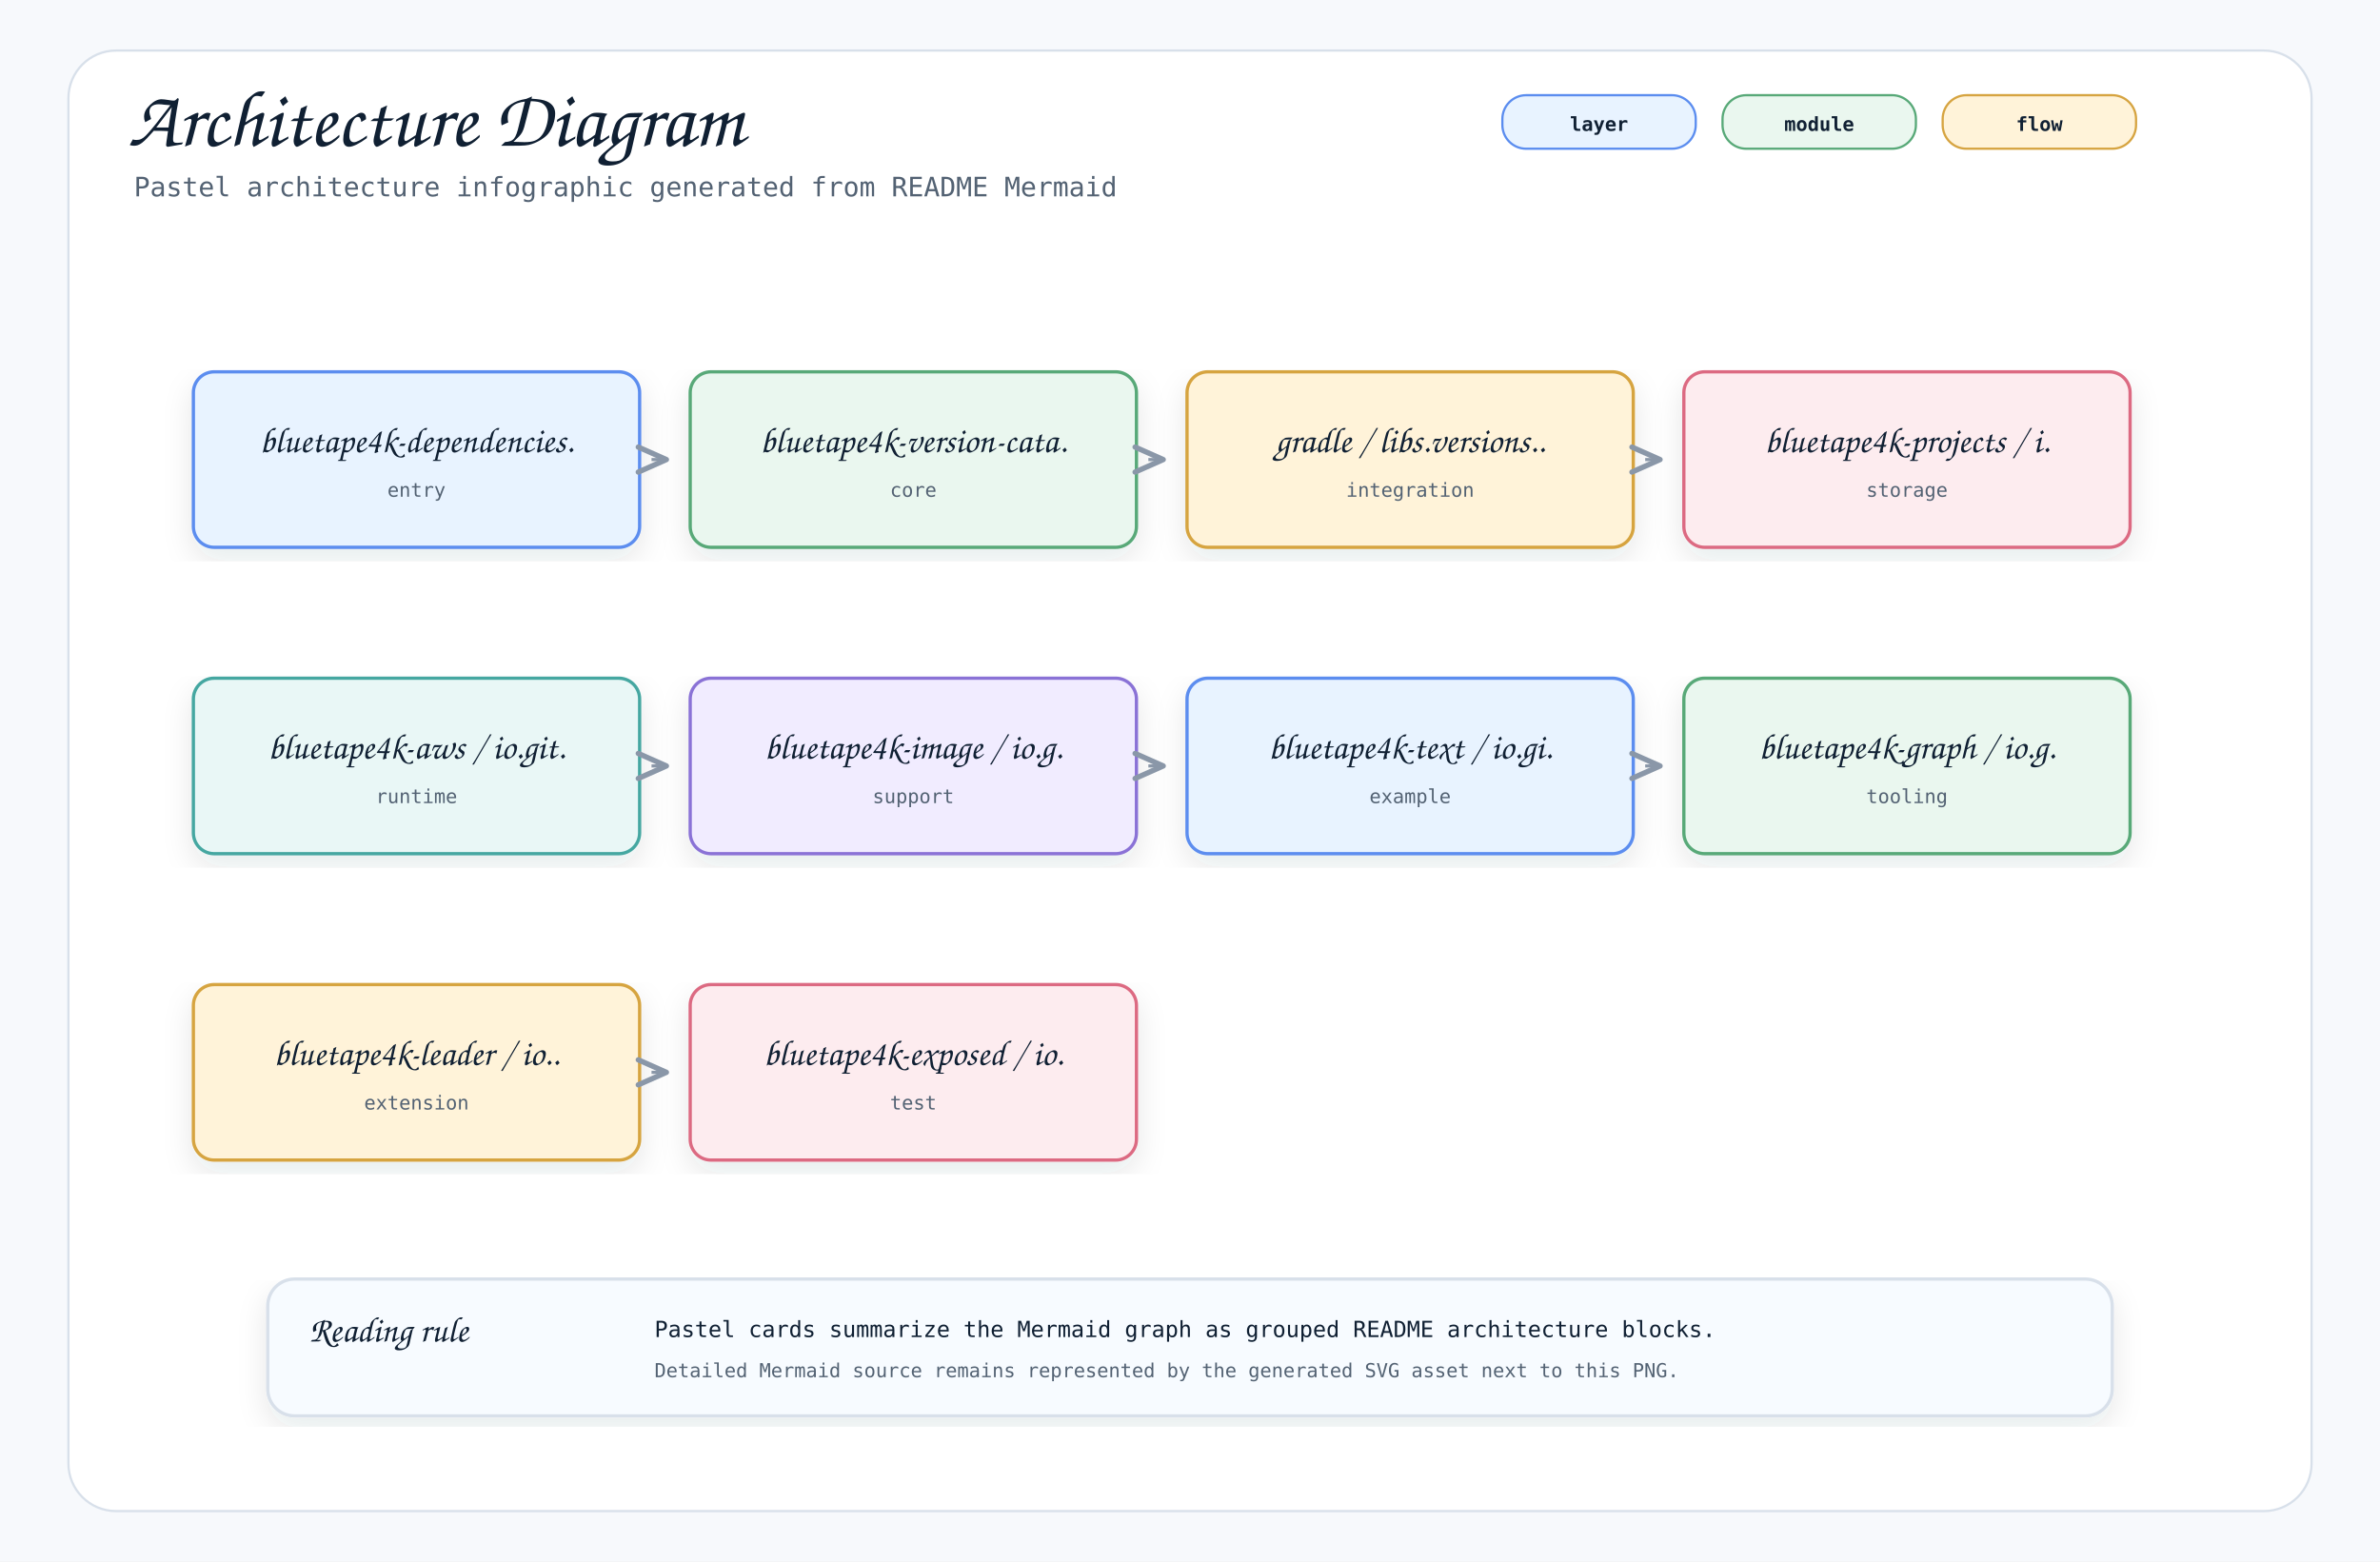
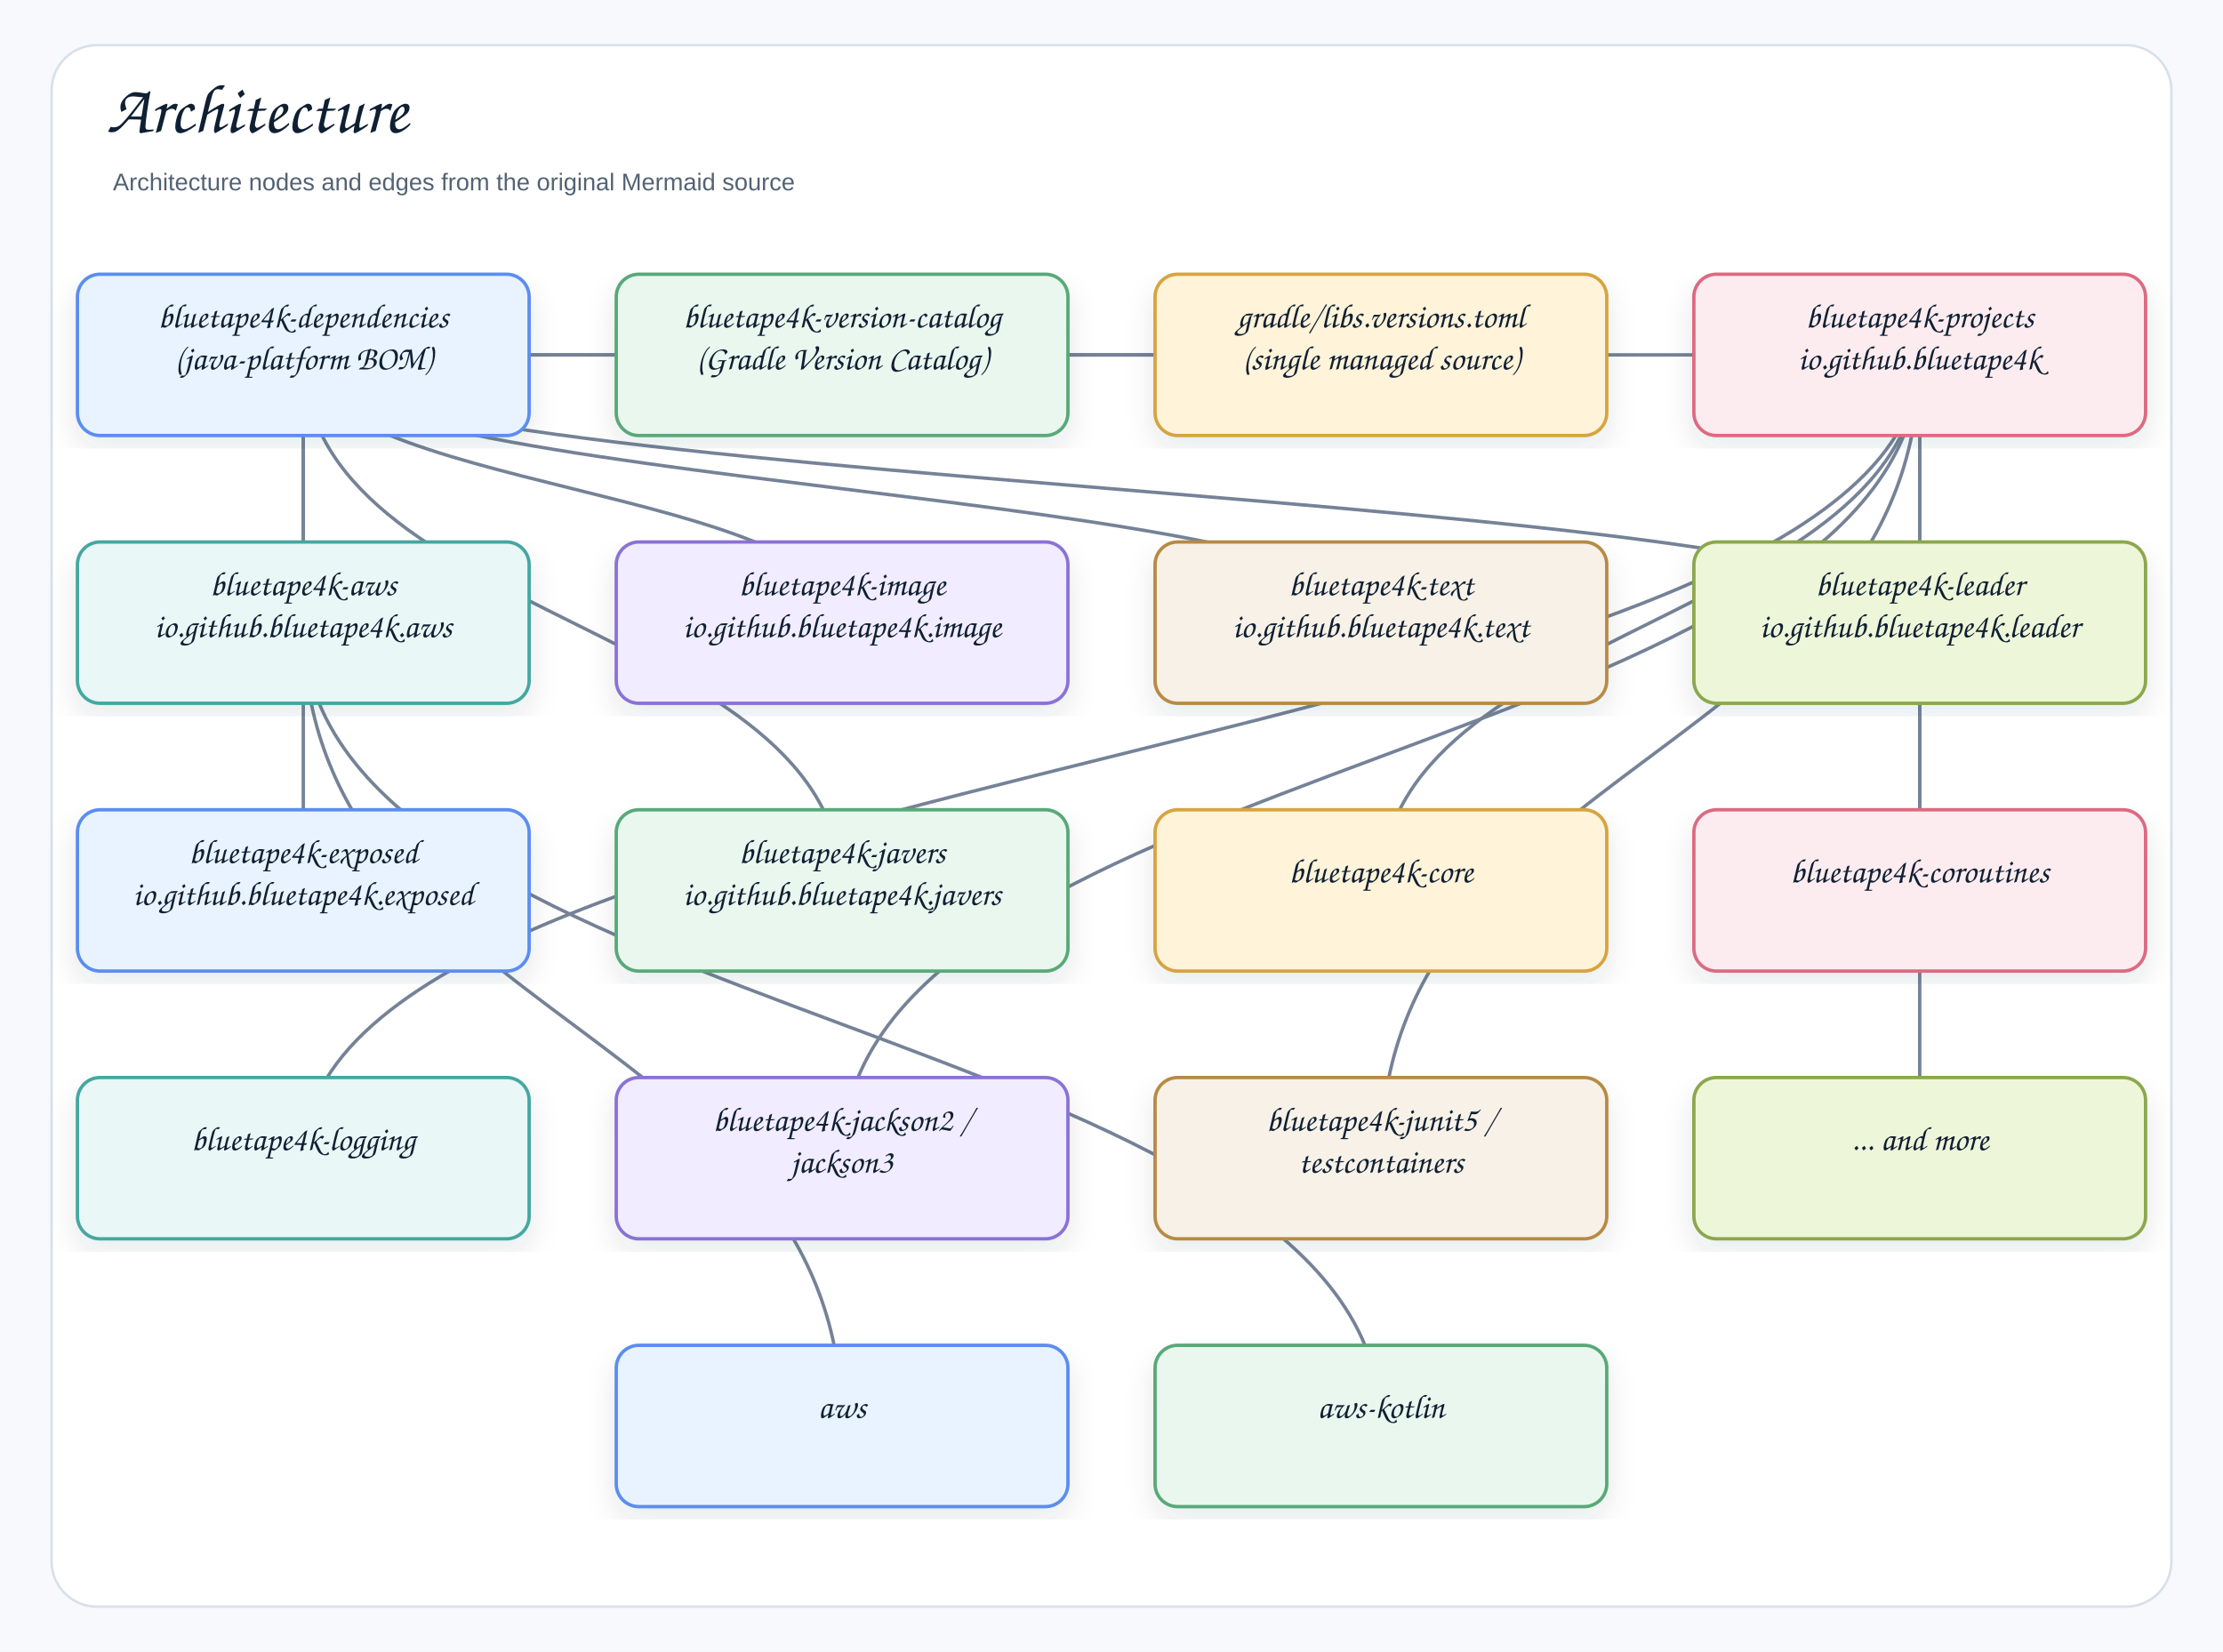
- <svg xmlns="http://www.w3.org/2000/svg" width="1600" height="1050" viewBox="0 0 1600 1050" role="img" aria-label="Architecture Diagram">
+ <svg xmlns="http://www.w3.org/2000/svg" width="1378" height="1024" viewBox="0 0 1378 1024" role="img" aria-label="Architecture">
  <defs>
    <filter id="shadow" x="-8%" y="-8%" width="116%" height="116%">
-       <feDropShadow dx="0" dy="8" stdDeviation="10" flood-color="#1f2937" flood-opacity="0.10" />
+       <feDropShadow dx="0" dy="8" stdDeviation="9" flood-color="#1f2937" flood-opacity="0.10" />
    </filter>
    <marker id="openArrow" markerWidth="12" markerHeight="10" refX="10" refY="5" orient="auto" markerUnits="strokeWidth">
-       <path d="M 1 1 L 10 5 L 1 9" fill="none" stroke="#8a97a8" stroke-width="1.7" stroke-linecap="round" stroke-linejoin="round" />
+       <path d="M 1 1 L 10 5 L 1 9" fill="none" stroke="#758297" stroke-width="1.8" stroke-linecap="round" stroke-linejoin="round" />
    </marker>
    <marker id="inherit" markerWidth="14" markerHeight="12" refX="12" refY="6" orient="auto" markerUnits="strokeWidth">
-       <path d="M 0 1 L 12 6 L 0 11 Z" fill="#ffffff" stroke="#8a97a8" stroke-width="1.7" />
+       <path d="M 0 1 L 12 6 L 0 11 Z" fill="#ffffff" stroke="#758297" stroke-width="1.8" />
    </marker>
    <style>
-     .canvas { fill: #f7f9fc; }
-     .frame { fill: #ffffff; stroke: #d8e0ea; stroke-width: 1.5; }
-     .title { font-family: "Architects Daughter", "Comic Mono", cursive; font-size: 54px; font-weight: 400; fill: #102033; }
-     .subtitle { font-family: "Comic Mono", "SFMono-Regular", Menlo, Consolas, monospace; font-size: 18px; fill: #536273; }
-     .label { font-family: "Architects Daughter", "Comic Mono", cursive; font-size: 30px; font-weight: 400; fill: #102033; }
-     .smallLabel { font-family: "Architects Daughter", "Comic Mono", cursive; font-size: 24px; font-weight: 400; fill: #102033; }
-     .mono { font-family: "Comic Mono", "SFMono-Regular", Menlo, Consolas, monospace; font-size: 15px; fill: #102033; }
-     .small { font-family: "Comic Mono", "SFMono-Regular", Menlo, Consolas, monospace; font-size: 13px; fill: #536273; }
-     .strong { font-family: "Comic Mono", "SFMono-Regular", Menlo, Consolas, monospace; font-size: 15px; font-weight: 700; fill: #102033; }
-     .card { stroke-width: 2.2; filter: url(#shadow); }
-     .line { stroke: #8a97a8; stroke-width: 2.1; fill: none; marker-end: url(#openArrow); }
-     .softLine { stroke: #8a97a8; stroke-width: 2.1; fill: none; }
-     .dashed { stroke: #8a97a8; stroke-width: 2.1; stroke-dasharray: 7 6; fill: none; marker-end: url(#openArrow); }
-     .inheritLine { stroke: #8a97a8; stroke-width: 2.2; fill: none; marker-end: url(#inherit); }
-     .implLine { stroke: #8a97a8; stroke-width: 2.2; stroke-dasharray: 8 7; fill: none; marker-end: url(#inherit); }
-     .compartment { stroke-width: 1.6; fill: none; }
-     .chip { stroke-width: 1.5; rx: 16; }
-     .chipText { font-family: "Comic Mono", "SFMono-Regular", Menlo, Consolas, monospace; font-size: 13px; font-weight: 700; fill: #102033; }
+     .canvas{fill:#f7f9fc}.frame{fill:#fff;stroke:#d8e0ea;stroke-width:1.5}
+     .title{font-family:"Architects Daughter","Comic Sans MS","Comic Sans",cursive;font-size:43px;font-weight:400;fill:#102033}
+     .subtitle{font-family:"Comic Sans MS","Comic Sans","Comic Neue",Arial,sans-serif;font-size:15px;font-weight:400;fill:#536273}
+     .label{font-family:"Architects Daughter","Comic Sans MS","Comic Sans",cursive;font-size:25px;font-weight:400;fill:#102033}
+     .smallLabel{font-family:"Architects Daughter","Comic Sans MS","Comic Sans",cursive;font-size:21px;font-weight:400;fill:#102033}
+     .mono{font-family:"Comic Sans MS","Comic Sans","Comic Neue",Arial,sans-serif;font-size:12px;font-weight:400;fill:#102033}
+     .small{font-family:"Comic Sans MS","Comic Sans","Comic Neue",Arial,sans-serif;font-size:12px;font-weight:400;fill:#536273}
+     .strong{font-family:"Comic Sans MS","Comic Sans","Comic Neue",Arial,sans-serif;font-size:13px;font-weight:400;fill:#102033}
+     .card{stroke-width:2.1;filter:url(#shadow)}.compartment{stroke-width:1.5;fill:none}
+     .line{stroke:#758297;stroke-width:2.1;fill:none;marker-end:url(#openArrow)}
+     .plainLine{stroke:#758297;stroke-width:2.1;fill:none}
+     .dashed{stroke:#758297;stroke-width:2.1;stroke-dasharray:7 6;fill:none;marker-end:url(#openArrow)}
+     .inheritLine{stroke:#758297;stroke-width:2.2;fill:none;marker-end:url(#inherit)}
+     .implLine{stroke:#758297;stroke-width:2.2;stroke-dasharray:8 7;fill:none;marker-end:url(#inherit)}
  </style>
  </defs>
-   <rect class="canvas" width="1600" height="1050" />
-   <rect class="frame" x="46" y="34" width="1508" height="982" rx="32" />
-   <text class="title" x="86" y="98">Architecture Diagram</text>
-   <text class="subtitle" x="90" y="132">Pastel architecture infographic generated from README Mermaid</text>
-   <rect class="chip" x="1010" y="64" width="130" height="36" fill="#e8f3ff" stroke="#5b8def" />
-   <text class="chipText" x="1075" y="88" text-anchor="middle">layer</text>
-   <rect class="chip" x="1158" y="64" width="130" height="36" fill="#eaf7ef" stroke="#58a978" />
-   <text class="chipText" x="1223" y="88" text-anchor="middle">module</text>
-   <rect class="chip" x="1306" y="64" width="130" height="36" fill="#fff3d9" stroke="#d6a441" />
-   <text class="chipText" x="1371" y="88" text-anchor="middle">flow</text>
-   <g transform="translate(130,250)">
-     <rect class="card" x="0" y="0" width="300" height="118" rx="14" fill="#e8f3ff" stroke="#5b8def" />
-     <text class="smallLabel" x="150" y="54" text-anchor="middle">bluetape4k-dependencies.</text>
-     <text class="small" x="150" y="84" text-anchor="middle">entry</text>
+   <rect class="canvas" width="1378" height="1024" />
+   <rect class="frame" x="32" y="28" width="1314" height="968" rx="28" />
+   <text class="title" x="66" y="82">Architecture</text>
+   <text class="subtitle" x="70" y="118">Architecture nodes and edges from the original Mermaid source</text>
+   <path class="line" d="M188 386 C188 635 856 635 856 884" />
+   <path class="line" d="M188 386 C188 635 522 635 522 884" />
+   <path class="line" d="M1190 220 C1190 469 1190 469 1190 718" />
+   <path class="line" d="M1190 220 C1190 469 856 469 856 718" />
+   <path class="line" d="M1190 220 C1190 469 522 469 522 718" />
+   <path class="line" d="M1190 220 C1190 469 188 469 188 718" />
+   <path class="line" d="M1190 220 C1190 386 1190 386 1190 552" />
+   <path class="line" d="M1190 220 C1190 386 856 386 856 552" />
+   <path class="line" d="M188 220 C188 386 522 386 522 552" />
+   <path class="line" d="M188 220 C188 386 188 386 188 552" />
+   <path class="line" d="M188 220 C188 303 1190 303 1190 386" />
+   <path class="line" d="M188 220 C188 303 856 303 856 386" />
+   <path class="line" d="M188 220 C188 303 522 303 522 386" />
+   <path class="line" d="M188 220 C188 303 188 303 188 386" />
+   <path class="line" d="M188 220 C188 220 1190 220 1190 220" />
+   <path class="line" d="M856 220 C856 220 522 220 522 220" />
+   <path class="line" d="M856 220 C856 220 188 220 188 220" />
+   <g transform="translate(48,170)">
+     <rect class="card" x="0" y="0" width="280" height="100" rx="14" fill="#E8F3FF" stroke="#5B8DEF" />
+     <text class="smallLabel" x="140" y="33" text-anchor="middle">bluetape4k-dependencies</text>
+     <text class="smallLabel" x="140" y="59" text-anchor="middle">(java-platform BOM)</text>
  </g>
-   <g transform="translate(464,250)">
-     <rect class="card" x="0" y="0" width="300" height="118" rx="14" fill="#eaf7ef" stroke="#58a978" />
-     <text class="smallLabel" x="150" y="54" text-anchor="middle">bluetape4k-version-cata.</text>
-     <text class="small" x="150" y="84" text-anchor="middle">core</text>
+   <g transform="translate(382,170)">
+     <rect class="card" x="0" y="0" width="280" height="100" rx="14" fill="#EAF7EF" stroke="#58A978" />
+     <text class="smallLabel" x="140" y="33" text-anchor="middle">bluetape4k-version-catalog</text>
+     <text class="smallLabel" x="140" y="59" text-anchor="middle">(Gradle Version Catalog)</text>
  </g>
-   <path class="line" d="M438 309 L448 309" />
-   <g transform="translate(798,250)">
-     <rect class="card" x="0" y="0" width="300" height="118" rx="14" fill="#fff3d9" stroke="#d6a441" />
-     <text class="smallLabel" x="150" y="54" text-anchor="middle">gradle / libs.versions..</text>
-     <text class="small" x="150" y="84" text-anchor="middle">integration</text>
+   <g transform="translate(716,170)">
+     <rect class="card" x="0" y="0" width="280" height="100" rx="14" fill="#FFF3D9" stroke="#D6A441" />
+     <text class="smallLabel" x="140" y="33" text-anchor="middle">gradle/libs.versions.toml</text>
+     <text class="smallLabel" x="140" y="59" text-anchor="middle">(single managed source)</text>
  </g>
-   <path class="line" d="M772 309 L782 309" />
-   <g transform="translate(1132,250)">
-     <rect class="card" x="0" y="0" width="300" height="118" rx="14" fill="#fdecef" stroke="#dc6b82" />
-     <text class="smallLabel" x="150" y="54" text-anchor="middle">bluetape4k-projects / i.</text>
-     <text class="small" x="150" y="84" text-anchor="middle">storage</text>
+   <g transform="translate(1050,170)">
+     <rect class="card" x="0" y="0" width="280" height="100" rx="14" fill="#FDECEF" stroke="#DC6B82" />
+     <text class="smallLabel" x="140" y="33" text-anchor="middle">bluetape4k-projects</text>
+     <text class="smallLabel" x="140" y="59" text-anchor="middle">io.github.bluetape4k</text>
  </g>
-   <path class="line" d="M1106 309 L1116 309" />
-   <g transform="translate(130,456)">
-     <rect class="card" x="0" y="0" width="300" height="118" rx="14" fill="#e9f7f6" stroke="#45a7a1" />
-     <text class="smallLabel" x="150" y="54" text-anchor="middle">bluetape4k-aws / io.git.</text>
-     <text class="small" x="150" y="84" text-anchor="middle">runtime</text>
+   <g transform="translate(48,336)">
+     <rect class="card" x="0" y="0" width="280" height="100" rx="14" fill="#E9F7F6" stroke="#45A7A1" />
+     <text class="smallLabel" x="140" y="33" text-anchor="middle">bluetape4k-aws</text>
+     <text class="smallLabel" x="140" y="59" text-anchor="middle">io.github.bluetape4k.aws</text>
  </g>
-   <g transform="translate(464,456)">
-     <rect class="card" x="0" y="0" width="300" height="118" rx="14" fill="#f1ecff" stroke="#8a72d6" />
-     <text class="smallLabel" x="150" y="54" text-anchor="middle">bluetape4k-image / io.g.</text>
-     <text class="small" x="150" y="84" text-anchor="middle">support</text>
+   <g transform="translate(382,336)">
+     <rect class="card" x="0" y="0" width="280" height="100" rx="14" fill="#F1ECFF" stroke="#8A72D6" />
+     <text class="smallLabel" x="140" y="33" text-anchor="middle">bluetape4k-image</text>
+     <text class="smallLabel" x="140" y="59" text-anchor="middle">io.github.bluetape4k.image</text>
  </g>
-   <path class="line" d="M438 515 L448 515" />
-   <g transform="translate(798,456)">
-     <rect class="card" x="0" y="0" width="300" height="118" rx="14" fill="#e8f3ff" stroke="#5b8def" />
-     <text class="smallLabel" x="150" y="54" text-anchor="middle">bluetape4k-text / io.gi.</text>
-     <text class="small" x="150" y="84" text-anchor="middle">example</text>
+   <g transform="translate(716,336)">
+     <rect class="card" x="0" y="0" width="280" height="100" rx="14" fill="#F7F1E7" stroke="#B88A44" />
+     <text class="smallLabel" x="140" y="33" text-anchor="middle">bluetape4k-text</text>
+     <text class="smallLabel" x="140" y="59" text-anchor="middle">io.github.bluetape4k.text</text>
  </g>
-   <path class="line" d="M772 515 L782 515" />
-   <g transform="translate(1132,456)">
-     <rect class="card" x="0" y="0" width="300" height="118" rx="14" fill="#eaf7ef" stroke="#58a978" />
-     <text class="smallLabel" x="150" y="54" text-anchor="middle">bluetape4k-graph / io.g.</text>
-     <text class="small" x="150" y="84" text-anchor="middle">tooling</text>
+   <g transform="translate(1050,336)">
+     <rect class="card" x="0" y="0" width="280" height="100" rx="14" fill="#EEF6D9" stroke="#8BA84D" />
+     <text class="smallLabel" x="140" y="33" text-anchor="middle">bluetape4k-leader</text>
+     <text class="smallLabel" x="140" y="59" text-anchor="middle">io.github.bluetape4k.leader</text>
  </g>
-   <path class="line" d="M1106 515 L1116 515" />
-   <g transform="translate(130,662)">
-     <rect class="card" x="0" y="0" width="300" height="118" rx="14" fill="#fff3d9" stroke="#d6a441" />
-     <text class="smallLabel" x="150" y="54" text-anchor="middle">bluetape4k-leader / io..</text>
-     <text class="small" x="150" y="84" text-anchor="middle">extension</text>
+   <g transform="translate(48,502)">
+     <rect class="card" x="0" y="0" width="280" height="100" rx="14" fill="#E8F3FF" stroke="#5B8DEF" />
+     <text class="smallLabel" x="140" y="33" text-anchor="middle">bluetape4k-exposed</text>
+     <text class="smallLabel" x="140" y="59" text-anchor="middle">io.github.bluetape4k.exposed</text>
  </g>
-   <g transform="translate(464,662)">
-     <rect class="card" x="0" y="0" width="300" height="118" rx="14" fill="#fdecef" stroke="#dc6b82" />
-     <text class="smallLabel" x="150" y="54" text-anchor="middle">bluetape4k-exposed / io.</text>
-     <text class="small" x="150" y="84" text-anchor="middle">test</text>
+   <g transform="translate(382,502)">
+     <rect class="card" x="0" y="0" width="280" height="100" rx="14" fill="#EAF7EF" stroke="#58A978" />
+     <text class="smallLabel" x="140" y="33" text-anchor="middle">bluetape4k-javers</text>
+     <text class="smallLabel" x="140" y="59" text-anchor="middle">io.github.bluetape4k.javers</text>
  </g>
-   <path class="line" d="M438 721 L448 721" />
-   <g transform="translate(180,860)">
-     <rect class="card" x="0" y="0" width="1240" height="92" rx="18" fill="#f7fbff" stroke="#d8e0ea" />
-     <text class="smallLabel" x="28" y="42">Reading rule</text>
-     <text class="mono" x="260" y="39">Pastel cards summarize the Mermaid graph as grouped README architecture blocks.</text>
-     <text class="small" x="260" y="66">Detailed Mermaid source remains represented by the generated SVG asset next to this PNG.</text>
+   <g transform="translate(716,502)">
+     <rect class="card" x="0" y="0" width="280" height="100" rx="14" fill="#FFF3D9" stroke="#D6A441" />
+     <text class="smallLabel" x="140" y="45" text-anchor="middle">bluetape4k-core</text>
+   </g>
+   <g transform="translate(1050,502)">
+     <rect class="card" x="0" y="0" width="280" height="100" rx="14" fill="#FDECEF" stroke="#DC6B82" />
+     <text class="smallLabel" x="140" y="45" text-anchor="middle">bluetape4k-coroutines</text>
+   </g>
+   <g transform="translate(48,668)">
+     <rect class="card" x="0" y="0" width="280" height="100" rx="14" fill="#E9F7F6" stroke="#45A7A1" />
+     <text class="smallLabel" x="140" y="45" text-anchor="middle">bluetape4k-logging</text>
+   </g>
+   <g transform="translate(382,668)">
+     <rect class="card" x="0" y="0" width="280" height="100" rx="14" fill="#F1ECFF" stroke="#8A72D6" />
+     <text class="smallLabel" x="140" y="33" text-anchor="middle">bluetape4k-jackson2 /</text>
+     <text class="smallLabel" x="140" y="59" text-anchor="middle">jackson3</text>
+   </g>
+   <g transform="translate(716,668)">
+     <rect class="card" x="0" y="0" width="280" height="100" rx="14" fill="#F7F1E7" stroke="#B88A44" />
+     <text class="smallLabel" x="140" y="33" text-anchor="middle">bluetape4k-junit5 /</text>
+     <text class="smallLabel" x="140" y="59" text-anchor="middle">testcontainers</text>
+   </g>
+   <g transform="translate(1050,668)">
+     <rect class="card" x="0" y="0" width="280" height="100" rx="14" fill="#EEF6D9" stroke="#8BA84D" />
+     <text class="smallLabel" x="140" y="45" text-anchor="middle">... and more</text>
+   </g>
+   <g transform="translate(382,834)">
+     <rect class="card" x="0" y="0" width="280" height="100" rx="14" fill="#E8F3FF" stroke="#5B8DEF" />
+     <text class="smallLabel" x="140" y="45" text-anchor="middle">aws</text>
+   </g>
+   <g transform="translate(716,834)">
+     <rect class="card" x="0" y="0" width="280" height="100" rx="14" fill="#EAF7EF" stroke="#58A978" />
+     <text class="smallLabel" x="140" y="45" text-anchor="middle">aws-kotlin</text>
  </g>
</svg>
